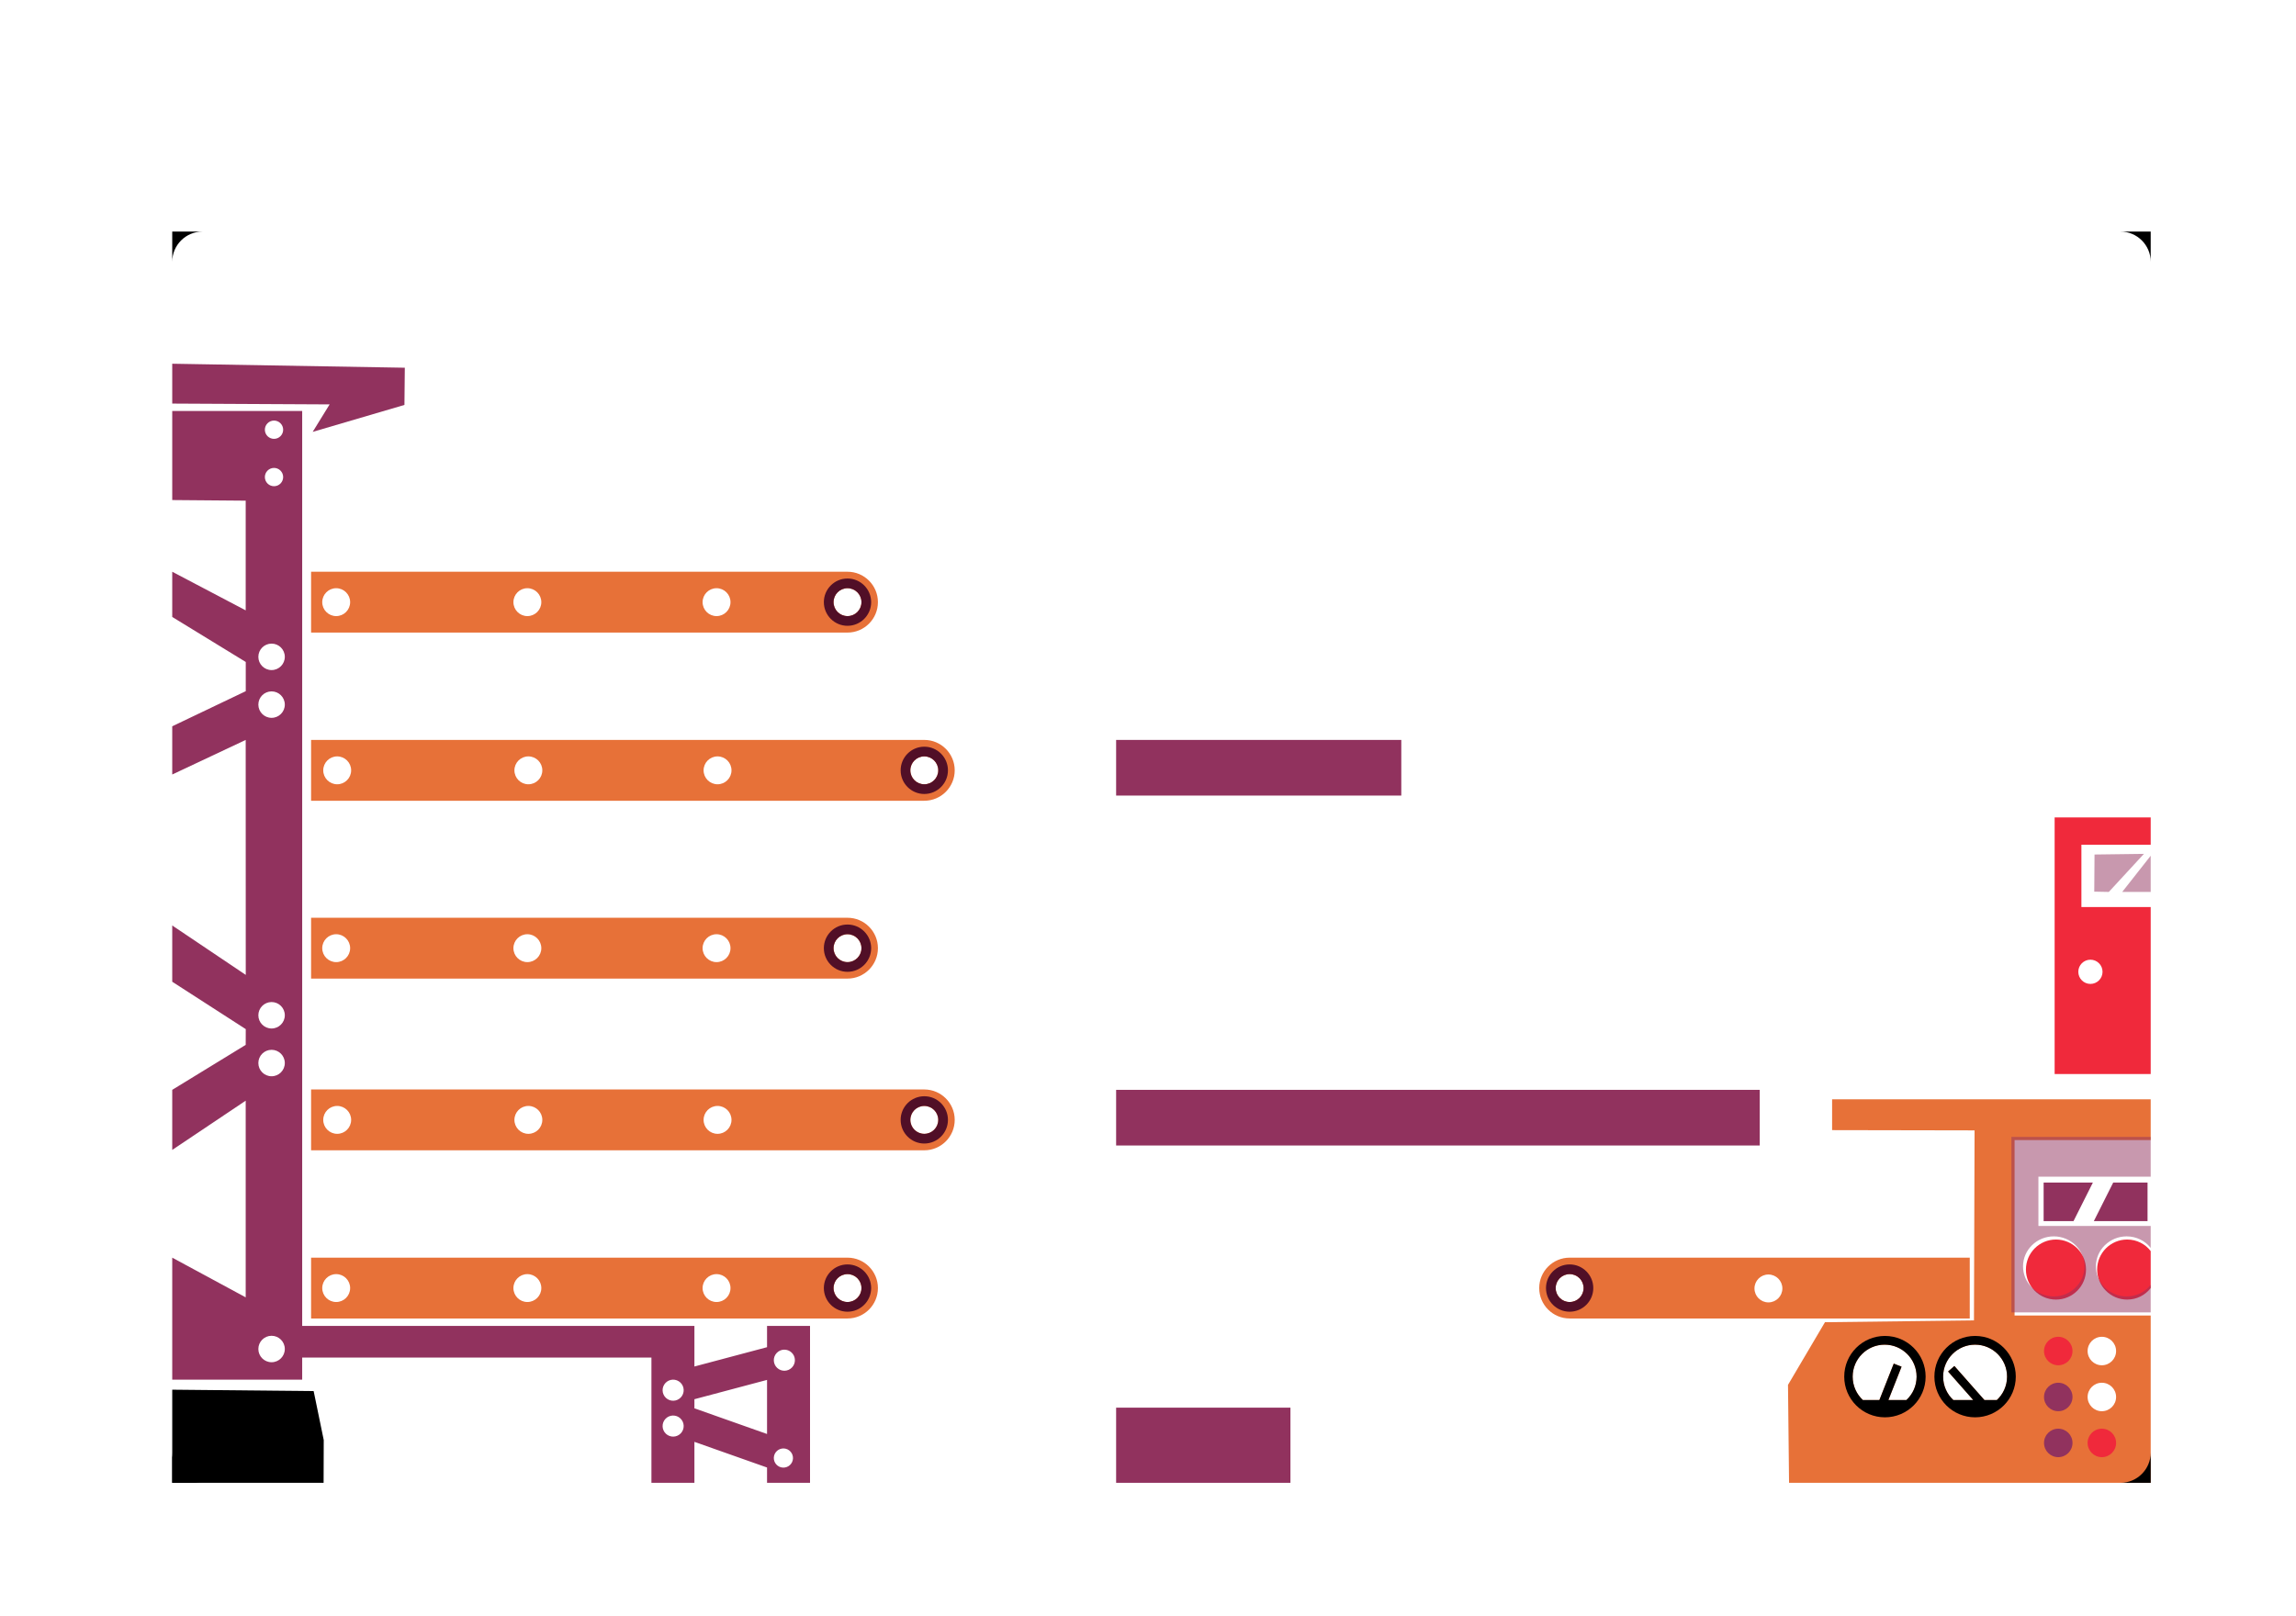
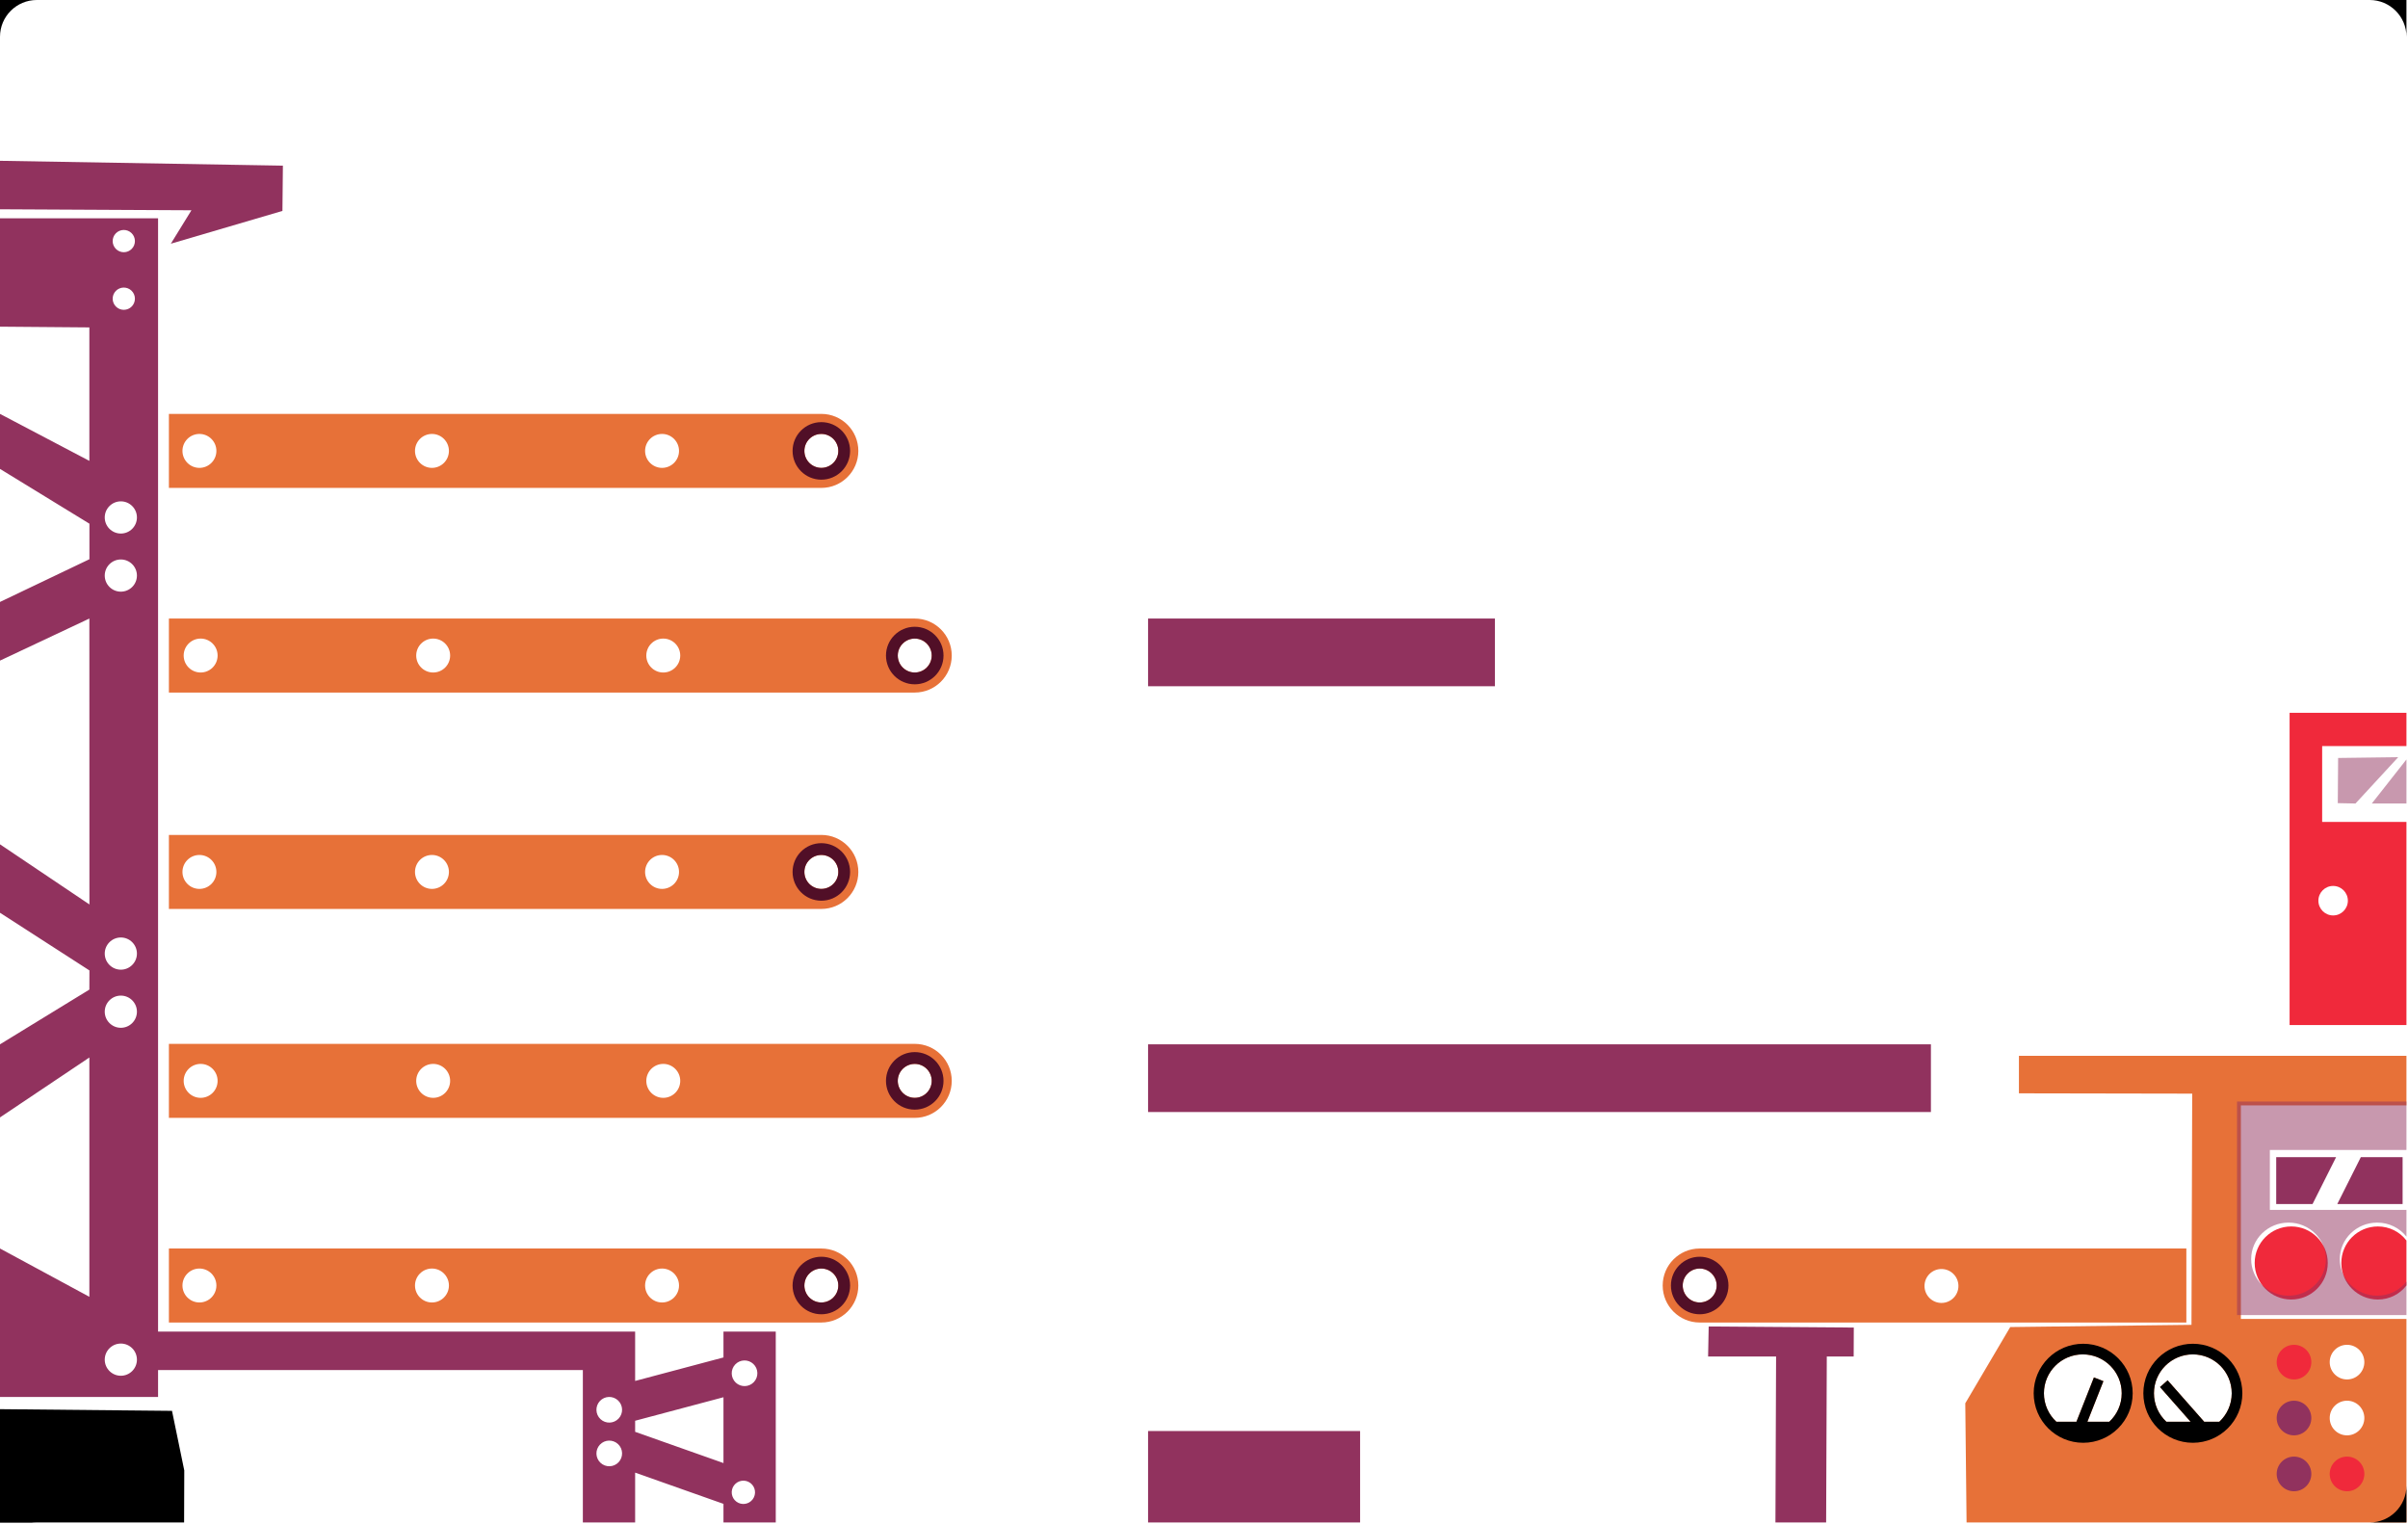
- <svg xmlns="http://www.w3.org/2000/svg" width="100%" height="100%" viewBox="0 0 726 511" version="1.1" xml:space="preserve" style="fill-rule:evenodd;clip-rule:evenodd;stroke-linejoin:round;stroke-miterlimit:1.414;">
+ <svg xmlns="http://www.w3.org/2000/svg" width="100%" height="100%" viewBox="0 0 626 396" version="1.1" xml:space="preserve" style="fill-rule:evenodd;clip-rule:evenodd;stroke-linejoin:round;stroke-miterlimit:1.414;">
  <g id="MW.-56.-S.-F">
-     <rect x="352.921" y="234.021" width="90.172" height="17.599" style="fill:#91325e;" />
-     <rect x="352.921" y="344.695" width="203.514" height="17.599" style="fill:#91325e;" />
-     <rect x="352.921" y="445.21" width="55.121" height="23.769" style="fill:#91325e;" />
+     <rect x="298.46" y="160.776" width="90.172" height="17.599" style="fill:#91325e;" />
+     <rect x="298.46" y="271.45" width="203.514" height="17.599" style="fill:#91325e;" />
+     <rect x="298.46" y="371.965" width="55.121" height="23.769" style="fill:#91325e;" />
+     <path d="M481.892,352.602l-6.988,0l-0.169,43.132l-13.18,0l0.169,-43.132l-17.675,0l0.154,-7.807l37.721,0.276l-0.032,7.531Z" style="fill:#91325e;" />
    <g>
-       <path d="M292.264,234.021c5.309,0 9.619,4.31 9.619,9.619c0,5.308 -4.31,9.618 -9.619,9.618l-193.895,0l0,-19.237l193.895,0Zm-125.193,5.208c2.434,0 4.41,1.976 4.41,4.411c0,2.434 -1.976,4.41 -4.41,4.41c-2.434,0 -4.411,-1.976 -4.411,-4.41c0,-2.435 1.977,-4.411 4.411,-4.411Zm59.818,0c2.434,0 4.41,1.976 4.41,4.411c0,2.434 -1.976,4.41 -4.41,4.41c-2.434,0 -4.41,-1.976 -4.41,-4.41c0,-2.435 1.976,-4.411 4.41,-4.411Zm-120.268,0c2.434,0 4.41,1.976 4.41,4.411c0,2.434 -1.976,4.41 -4.41,4.41c-2.434,0 -4.41,-1.976 -4.41,-4.41c0,-2.435 1.976,-4.411 4.41,-4.411Zm185.643,0c2.434,0 4.411,1.976 4.411,4.411c0,2.434 -1.977,4.41 -4.411,4.41c-2.434,0 -4.41,-1.976 -4.41,-4.41c0,-2.435 1.976,-4.411 4.41,-4.411Z" style="fill:#e77138;" />
-       <path d="M292.264,236.161c4.128,0 7.479,3.351 7.479,7.479c0,4.127 -3.351,7.478 -7.479,7.478c-4.127,0 -7.478,-3.351 -7.478,-7.478c0,-4.128 3.351,-7.479 7.478,-7.479Zm0,3.068c2.434,0 4.411,1.976 4.411,4.411c0,2.434 -1.977,4.41 -4.411,4.41c-2.434,0 -4.41,-1.976 -4.41,-4.41c0,-2.435 1.976,-4.411 4.41,-4.411Z" style="fill:#510f27;" />
+       <path d="M237.804,160.776c5.308,0 9.618,4.31 9.618,9.619c0,5.309 -4.31,9.619 -9.618,9.619l-193.895,0l0,-19.238l193.895,0Zm-125.194,5.209c2.434,0 4.41,1.976 4.41,4.41c0,2.434 -1.976,4.41 -4.41,4.41c-2.434,0 -4.41,-1.976 -4.41,-4.41c0,-2.434 1.976,-4.41 4.41,-4.41Zm59.818,0c2.434,0 4.411,1.976 4.411,4.41c0,2.434 -1.977,4.41 -4.411,4.41c-2.434,0 -4.41,-1.976 -4.41,-4.41c0,-2.434 1.976,-4.41 4.41,-4.41Zm-120.268,0c2.434,0 4.41,1.976 4.41,4.41c0,2.434 -1.976,4.41 -4.41,4.41c-2.434,0 -4.41,-1.976 -4.41,-4.41c0,-2.434 1.976,-4.41 4.41,-4.41Zm185.644,0c2.434,0 4.41,1.976 4.41,4.41c0,2.434 -1.976,4.41 -4.41,4.41c-2.435,0 -4.411,-1.976 -4.411,-4.41c0,-2.434 1.976,-4.41 4.411,-4.41Z" style="fill:#e77138;" />
+       <path d="M237.804,162.916c4.127,0 7.478,3.351 7.478,7.479c0,4.127 -3.351,7.478 -7.478,7.478c-4.128,0 -7.479,-3.351 -7.479,-7.478c0,-4.128 3.351,-7.479 7.479,-7.479Zm0,3.069c2.434,0 4.41,1.976 4.41,4.41c0,2.434 -1.976,4.41 -4.41,4.41c-2.435,0 -4.411,-1.976 -4.411,-4.41c0,-2.434 1.976,-4.41 4.411,-4.41Z" style="fill:#510f27;" />
    </g>
    <g>
-       <path d="M292.264,344.576c5.309,0 9.619,4.31 9.619,9.618c0,5.309 -4.31,9.619 -9.619,9.619l-193.895,0l0,-19.237l193.895,0Zm-125.193,5.208c2.434,0 4.41,1.976 4.41,4.41c0,2.435 -1.976,4.411 -4.41,4.411c-2.434,0 -4.411,-1.976 -4.411,-4.411c0,-2.434 1.977,-4.41 4.411,-4.41Zm59.818,0c2.434,0 4.41,1.976 4.41,4.41c0,2.435 -1.976,4.411 -4.41,4.411c-2.434,0 -4.41,-1.976 -4.41,-4.411c0,-2.434 1.976,-4.41 4.41,-4.41Zm-120.268,0c2.434,0 4.41,1.976 4.41,4.41c0,2.435 -1.976,4.411 -4.41,4.411c-2.434,0 -4.41,-1.976 -4.41,-4.411c0,-2.434 1.976,-4.41 4.41,-4.41Zm185.643,0c2.434,0 4.411,1.976 4.411,4.41c0,2.435 -1.977,4.411 -4.411,4.411c-2.434,0 -4.41,-1.976 -4.41,-4.411c0,-2.434 1.976,-4.41 4.41,-4.41Z" style="fill:#e77138;" />
-       <path d="M292.264,346.716c4.128,0 7.479,3.351 7.479,7.478c0,4.128 -3.351,7.479 -7.479,7.479c-4.127,0 -7.478,-3.351 -7.478,-7.479c0,-4.127 3.351,-7.478 7.478,-7.478Zm0,3.068c2.434,0 4.411,1.976 4.411,4.41c0,2.435 -1.977,4.411 -4.411,4.411c-2.434,0 -4.41,-1.976 -4.41,-4.411c0,-2.434 1.976,-4.41 4.41,-4.41Z" style="fill:#510f27;" />
+       <path d="M237.804,271.331c5.308,0 9.618,4.31 9.618,9.619c0,5.308 -4.31,9.618 -9.618,9.618l-193.895,0l0,-19.237l193.895,0Zm-125.194,5.208c2.434,0 4.41,1.977 4.41,4.411c0,2.434 -1.976,4.41 -4.41,4.41c-2.434,0 -4.41,-1.976 -4.41,-4.41c0,-2.434 1.976,-4.411 4.41,-4.411Zm59.818,0c2.434,0 4.411,1.977 4.411,4.411c0,2.434 -1.977,4.41 -4.411,4.41c-2.434,0 -4.41,-1.976 -4.41,-4.41c0,-2.434 1.976,-4.411 4.41,-4.411Zm-120.268,0c2.434,0 4.41,1.977 4.41,4.411c0,2.434 -1.976,4.41 -4.41,4.41c-2.434,0 -4.41,-1.976 -4.41,-4.41c0,-2.434 1.976,-4.411 4.41,-4.411Zm185.644,0c2.434,0 4.41,1.977 4.41,4.411c0,2.434 -1.976,4.41 -4.41,4.41c-2.435,0 -4.411,-1.976 -4.411,-4.41c0,-2.434 1.976,-4.411 4.411,-4.411Z" style="fill:#e77138;" />
+       <path d="M237.804,273.471c4.127,0 7.478,3.351 7.478,7.479c0,4.127 -3.351,7.478 -7.478,7.478c-4.128,0 -7.479,-3.351 -7.479,-7.478c0,-4.128 3.351,-7.479 7.479,-7.479Zm0,3.068c2.434,0 4.41,1.977 4.41,4.411c0,2.434 -1.976,4.41 -4.41,4.41c-2.435,0 -4.411,-1.976 -4.411,-4.41c0,-2.434 1.976,-4.411 4.411,-4.411Z" style="fill:#510f27;" />
    </g>
    <g>
-       <path d="M267.982,180.829c5.309,0 9.619,4.31 9.619,9.619c0,5.309 -4.31,9.619 -9.619,9.619l-169.613,0l0,-19.238l169.613,0Zm-101.227,5.209c2.434,0 4.41,1.976 4.41,4.41c0,2.434 -1.976,4.41 -4.41,4.41c-2.434,0 -4.41,-1.976 -4.41,-4.41c0,-2.434 1.976,-4.41 4.41,-4.41Zm59.818,0c2.434,0 4.411,1.976 4.411,4.41c0,2.434 -1.977,4.41 -4.411,4.41c-2.434,0 -4.41,-1.976 -4.41,-4.41c0,-2.434 1.976,-4.41 4.41,-4.41Zm-120.268,0c2.434,0 4.41,1.976 4.41,4.41c0,2.434 -1.976,4.41 -4.41,4.41c-2.434,0 -4.41,-1.976 -4.41,-4.41c0,-2.434 1.976,-4.41 4.41,-4.41Zm161.677,0c2.435,0 4.411,1.976 4.411,4.41c0,2.434 -1.976,4.41 -4.411,4.41c-2.434,0 -4.41,-1.976 -4.41,-4.41c0,-2.434 1.976,-4.41 4.41,-4.41Z" style="fill:#e77138;" />
-       <path d="M267.982,182.969c4.128,0 7.479,3.351 7.479,7.479c0,4.127 -3.351,7.478 -7.479,7.478c-4.127,0 -7.478,-3.351 -7.478,-7.478c0,-4.128 3.351,-7.479 7.478,-7.479Zm0,3.069c2.435,0 4.411,1.976 4.411,4.41c0,2.434 -1.976,4.41 -4.411,4.41c-2.434,0 -4.41,-1.976 -4.41,-4.41c0,-2.434 1.976,-4.41 4.41,-4.41Z" style="fill:#510f27;" />
+       <path d="M213.522,107.584c5.308,0 9.618,4.31 9.618,9.619c0,5.309 -4.31,9.619 -9.618,9.619l-169.613,0l0,-19.238l169.613,0Zm-101.228,5.209c2.434,0 4.411,1.976 4.411,4.41c0,2.434 -1.977,4.41 -4.411,4.41c-2.434,0 -4.41,-1.976 -4.41,-4.41c0,-2.434 1.976,-4.41 4.41,-4.41Zm59.819,0c2.434,0 4.41,1.976 4.41,4.41c0,2.434 -1.976,4.41 -4.41,4.41c-2.435,0 -4.411,-1.976 -4.411,-4.41c0,-2.434 1.976,-4.41 4.411,-4.41Zm-120.269,0c2.434,0 4.411,1.976 4.411,4.41c0,2.434 -1.977,4.41 -4.411,4.41c-2.434,0 -4.41,-1.976 -4.41,-4.41c0,-2.434 1.976,-4.41 4.41,-4.41Zm161.678,0c2.434,0 4.41,1.976 4.41,4.41c0,2.434 -1.976,4.41 -4.41,4.41c-2.434,0 -4.411,-1.976 -4.411,-4.41c0,-2.434 1.977,-4.41 4.411,-4.41Z" style="fill:#e77138;" />
+       <path d="M213.522,109.725c4.127,0 7.478,3.351 7.478,7.478c0,4.128 -3.351,7.479 -7.478,7.479c-4.128,0 -7.479,-3.351 -7.479,-7.479c0,-4.127 3.351,-7.478 7.479,-7.478Zm0,3.068c2.434,0 4.41,1.976 4.41,4.41c0,2.434 -1.976,4.41 -4.41,4.41c-2.434,0 -4.411,-1.976 -4.411,-4.41c0,-2.434 1.977,-4.41 4.411,-4.41Z" style="fill:#510f27;" />
    </g>
    <g>
-       <path d="M496.324,397.767c-5.309,0 -9.619,4.31 -9.619,9.619c0,5.309 4.31,9.619 9.619,9.619l126.516,0l0,-19.238l-126.516,0Zm62.854,5.329c-2.434,0 -4.41,1.977 -4.41,4.411c0,2.434 1.976,4.41 4.41,4.41c2.434,0 4.41,-1.976 4.41,-4.41c0,-2.434 -1.976,-4.411 -4.41,-4.411Zm-62.854,-0.12c-2.434,0 -4.41,1.976 -4.41,4.41c0,2.434 1.976,4.41 4.41,4.41c2.434,0 4.41,-1.976 4.41,-4.41c0,-2.434 -1.976,-4.41 -4.41,-4.41Z" style="fill:#e77138;" />
-       <path d="M496.324,399.908c-4.128,0 -7.479,3.351 -7.479,7.478c0,4.128 3.351,7.479 7.479,7.479c4.127,0 7.478,-3.351 7.478,-7.479c0,-4.127 -3.351,-7.478 -7.478,-7.478Zm0,3.068c-2.434,0 -4.41,1.976 -4.41,4.41c0,2.434 1.976,4.41 4.41,4.41c2.434,0 4.41,-1.976 4.41,-4.41c0,-2.434 -1.976,-4.41 -4.41,-4.41Z" style="fill:#510f27;" />
+       <path d="M441.863,324.523c-5.309,0 -9.619,4.31 -9.619,9.618c0,5.309 4.31,9.619 9.619,9.619l126.516,0l0,-19.237l-126.516,0Zm62.854,5.329c-2.434,0 -4.41,1.976 -4.41,4.41c0,2.434 1.976,4.41 4.41,4.41c2.435,0 4.411,-1.976 4.411,-4.41c0,-2.434 -1.976,-4.41 -4.411,-4.41Zm-62.854,-0.121c-2.434,0 -4.41,1.976 -4.41,4.41c0,2.435 1.976,4.411 4.41,4.411c2.434,0 4.41,-1.976 4.41,-4.411c0,-2.434 -1.976,-4.41 -4.41,-4.41Z" style="fill:#e77138;" />
+       <path d="M441.863,326.663c-4.127,0 -7.478,3.351 -7.478,7.478c0,4.128 3.351,7.479 7.478,7.479c4.128,0 7.479,-3.351 7.479,-7.479c0,-4.127 -3.351,-7.478 -7.479,-7.478Zm0,3.068c-2.434,0 -4.41,1.976 -4.41,4.41c0,2.435 1.976,4.411 4.41,4.411c2.434,0 4.41,-1.976 4.41,-4.411c0,-2.434 -1.976,-4.41 -4.41,-4.41Z" style="fill:#510f27;" />
    </g>
    <g>
-       <path d="M267.982,290.267c5.309,0 9.619,4.31 9.619,9.619c0,5.309 -4.31,9.619 -9.619,9.619l-169.613,0l0,-19.238l169.613,0Zm-101.227,5.209c2.434,0 4.41,1.976 4.41,4.41c0,2.434 -1.976,4.41 -4.41,4.41c-2.434,0 -4.41,-1.976 -4.41,-4.41c0,-2.434 1.976,-4.41 4.41,-4.41Zm59.818,0c2.434,0 4.411,1.976 4.411,4.41c0,2.434 -1.977,4.41 -4.411,4.41c-2.434,0 -4.41,-1.976 -4.41,-4.41c0,-2.434 1.976,-4.41 4.41,-4.41Zm-120.268,0c2.434,0 4.41,1.976 4.41,4.41c0,2.434 -1.976,4.41 -4.41,4.41c-2.434,0 -4.41,-1.976 -4.41,-4.41c0,-2.434 1.976,-4.41 4.41,-4.41Zm161.677,0c2.435,0 4.411,1.976 4.411,4.41c0,2.434 -1.976,4.41 -4.411,4.41c-2.434,0 -4.41,-1.976 -4.41,-4.41c0,-2.434 1.976,-4.41 4.41,-4.41Z" style="fill:#e77138;" />
-       <path d="M267.982,292.407c4.128,0 7.479,3.351 7.479,7.479c0,4.127 -3.351,7.478 -7.479,7.478c-4.127,0 -7.478,-3.351 -7.478,-7.478c0,-4.128 3.351,-7.479 7.478,-7.479Zm0,3.069c2.435,0 4.411,1.976 4.411,4.41c0,2.434 -1.976,4.41 -4.411,4.41c-2.434,0 -4.41,-1.976 -4.41,-4.41c0,-2.434 1.976,-4.41 4.41,-4.41Z" style="fill:#510f27;" />
+       <path d="M213.522,217.022c5.308,0 9.618,4.31 9.618,9.619c0,5.309 -4.31,9.619 -9.618,9.619l-169.613,0l0,-19.238l169.613,0Zm-101.228,5.209c2.434,0 4.411,1.976 4.411,4.41c0,2.434 -1.977,4.41 -4.411,4.41c-2.434,0 -4.41,-1.976 -4.41,-4.41c0,-2.434 1.976,-4.41 4.41,-4.41Zm59.819,0c2.434,0 4.41,1.976 4.41,4.41c0,2.434 -1.976,4.41 -4.41,4.41c-2.435,0 -4.411,-1.976 -4.411,-4.41c0,-2.434 1.976,-4.41 4.411,-4.41Zm-120.269,0c2.434,0 4.411,1.976 4.411,4.41c0,2.434 -1.977,4.41 -4.411,4.41c-2.434,0 -4.41,-1.976 -4.41,-4.41c0,-2.434 1.976,-4.41 4.41,-4.41Zm161.678,0c2.434,0 4.41,1.976 4.41,4.41c0,2.434 -1.976,4.41 -4.41,4.41c-2.434,0 -4.411,-1.976 -4.411,-4.41c0,-2.434 1.977,-4.41 4.411,-4.41Z" style="fill:#e77138;" />
+       <path d="M213.522,219.163c4.127,0 7.478,3.351 7.478,7.478c0,4.128 -3.351,7.479 -7.478,7.479c-4.128,0 -7.479,-3.351 -7.479,-7.479c0,-4.127 3.351,-7.478 7.479,-7.478Zm0,3.068c2.434,0 4.41,1.976 4.41,4.41c0,2.434 -1.976,4.41 -4.41,4.41c-2.434,0 -4.411,-1.976 -4.411,-4.41c0,-2.434 1.977,-4.41 4.411,-4.41Z" style="fill:#510f27;" />
    </g>
    <g>
-       <path d="M267.982,397.767c5.309,0 9.619,4.31 9.619,9.619c0,5.309 -4.31,9.619 -9.619,9.619l-169.613,0l0,-19.238l169.613,0Zm-101.227,5.209c2.434,0 4.41,1.976 4.41,4.41c0,2.434 -1.976,4.41 -4.41,4.41c-2.434,0 -4.41,-1.976 -4.41,-4.41c0,-2.434 1.976,-4.41 4.41,-4.41Zm59.818,0c2.434,0 4.411,1.976 4.411,4.41c0,2.434 -1.977,4.41 -4.411,4.41c-2.434,0 -4.41,-1.976 -4.41,-4.41c0,-2.434 1.976,-4.41 4.41,-4.41Zm-120.268,0c2.434,0 4.41,1.976 4.41,4.41c0,2.434 -1.976,4.41 -4.41,4.41c-2.434,0 -4.41,-1.976 -4.41,-4.41c0,-2.434 1.976,-4.41 4.41,-4.41Zm161.677,0c2.435,0 4.411,1.976 4.411,4.41c0,2.434 -1.976,4.41 -4.411,4.41c-2.434,0 -4.41,-1.976 -4.41,-4.41c0,-2.434 1.976,-4.41 4.41,-4.41Z" style="fill:#e77138;" />
-       <path d="M267.982,399.908c4.128,0 7.479,3.351 7.479,7.478c0,4.128 -3.351,7.479 -7.479,7.479c-4.127,0 -7.478,-3.351 -7.478,-7.479c0,-4.127 3.351,-7.478 7.478,-7.478Zm0,3.068c2.435,0 4.411,1.976 4.411,4.41c0,2.434 -1.976,4.41 -4.411,4.41c-2.434,0 -4.41,-1.976 -4.41,-4.41c0,-2.434 1.976,-4.41 4.41,-4.41Z" style="fill:#510f27;" />
+       <path d="M213.522,324.523c5.308,0 9.618,4.31 9.618,9.618c0,5.309 -4.31,9.619 -9.618,9.619l-169.613,0l0,-19.237l169.613,0Zm-101.228,5.208c2.434,0 4.411,1.976 4.411,4.41c0,2.435 -1.977,4.411 -4.411,4.411c-2.434,0 -4.41,-1.976 -4.41,-4.411c0,-2.434 1.976,-4.41 4.41,-4.41Zm59.819,0c2.434,0 4.41,1.976 4.41,4.41c0,2.435 -1.976,4.411 -4.41,4.411c-2.435,0 -4.411,-1.976 -4.411,-4.411c0,-2.434 1.976,-4.41 4.411,-4.41Zm-120.269,0c2.434,0 4.411,1.976 4.411,4.41c0,2.435 -1.977,4.411 -4.411,4.411c-2.434,0 -4.41,-1.976 -4.41,-4.411c0,-2.434 1.976,-4.41 4.41,-4.41Zm161.678,0c2.434,0 4.41,1.976 4.41,4.41c0,2.435 -1.976,4.411 -4.41,4.411c-2.434,0 -4.411,-1.976 -4.411,-4.411c0,-2.434 1.977,-4.41 4.411,-4.41Z" style="fill:#e77138;" />
+       <path d="M213.522,326.663c4.127,0 7.478,3.351 7.478,7.478c0,4.128 -3.351,7.479 -7.478,7.479c-4.128,0 -7.479,-3.351 -7.479,-7.479c0,-4.127 3.351,-7.478 7.479,-7.478Zm0,3.068c2.434,0 4.41,1.976 4.41,4.41c0,2.435 -1.976,4.411 -4.41,4.411c-2.434,0 -4.411,-1.976 -4.411,-4.411c0,-2.434 1.977,-4.41 4.411,-4.41Z" style="fill:#510f27;" />
    </g>
    <g>
-       <path d="M680.056,267.173l-21.912,0l0,19.71l21.912,0l0,52.799l-30.377,0l0,-81.151l30.377,0l0,8.642Zm-19.059,36.356c2.115,0 3.831,1.717 3.831,3.832c0,2.114 -1.716,3.831 -3.831,3.831c-2.115,0 -3.832,-1.717 -3.832,-3.831c0,-2.115 1.717,-3.832 3.832,-3.832Z" style="fill:#f0293b;" />
-       <path d="M662.295,270.264l-0.089,11.742l4.607,0.092l11.103,-12.04l-15.621,0.206Z" style="fill:#91325e;fill-opacity:0.502;" />
-       <path d="M671.051,282.098l9.005,-11.446l0,11.446l-9.005,0Z" style="fill:#91325e;fill-opacity:0.502;" />
+       <path d="M625.596,193.928l-21.912,0l0,19.71l21.912,0l0,52.8l-30.378,0l0,-81.152l30.378,0l0,8.642Zm-19.06,36.356c2.115,0 3.832,1.717 3.832,3.832c0,2.115 -1.717,3.832 -3.832,3.832c-2.115,0 -3.832,-1.717 -3.832,-3.832c0,-2.115 1.717,-3.832 3.832,-3.832Z" style="fill:#f0293b;" />
+       <path d="M607.834,197.019l-0.088,11.743l4.606,0.091l11.103,-12.04l-15.621,0.206Z" style="fill:#91325e;fill-opacity:0.502;" />
+       <path d="M616.591,208.853l9.005,-11.446l0,11.446l-9.005,0Z" style="fill:#91325e;fill-opacity:0.502;" />
    </g>
-     <path d="M680.056,360.571l-43.044,0l0,55.503l43.044,0m-114.352,52.905l-0.335,-30.978l11.688,-19.816l47.116,-0.573l0.189,-60.097l-45.047,-0.083l0.002,-9.75l100.739,0l0,121.297l-114.352,0Zm98.905,-31.649c2.485,0 4.503,2.017 4.503,4.502c0,2.485 -2.018,4.503 -4.503,4.503c-2.485,0 -4.502,-2.018 -4.502,-4.503c0,-2.485 2.017,-4.502 4.502,-4.502Zm-33.201,5.471c1.987,-1.846 3.23,-4.481 3.23,-7.404c0,-5.58 -4.53,-10.11 -10.11,-10.11c-5.579,0 -10.109,4.53 -10.109,10.11c0,2.923 1.243,5.558 3.229,7.404l6.296,0l-7.956,-9.016l1.988,-1.755l9.505,10.771l3.927,0Zm-28.603,0c1.987,-1.846 3.23,-4.481 3.23,-7.404c0,-5.58 -4.53,-10.11 -10.11,-10.11c-5.579,0 -10.109,4.53 -10.109,10.11c0,2.923 1.243,5.558 3.229,7.404l5.219,0l4.547,-11.522l2.467,0.974l-4.163,10.548l5.69,0Zm61.804,-20.002c2.485,0 4.503,2.018 4.503,4.503c0,2.485 -2.018,4.502 -4.503,4.502c-2.485,0 -4.502,-2.017 -4.502,-4.502c0,-2.485 2.017,-4.503 4.502,-4.503Z" style="fill:#e77138;" />
+     <path d="M625.596,287.327l-43.044,0l0,55.502l43.044,0m-114.353,52.905l-0.334,-30.978l11.687,-19.816l47.116,-0.573l0.189,-60.097l-45.046,-0.082l0.001,-9.751l100.74,0l0,121.297l-114.353,0Zm98.906,-31.649c2.485,0 4.502,2.018 4.502,4.503c0,2.485 -2.017,4.502 -4.502,4.502c-2.485,0 -4.503,-2.017 -4.503,-4.502c0,-2.485 2.018,-4.503 4.503,-4.503Zm-33.201,5.472c1.986,-1.847 3.229,-4.482 3.229,-7.405c0,-5.58 -4.53,-10.109 -10.109,-10.109c-5.58,0 -10.11,4.529 -10.11,10.109c0,2.923 1.243,5.558 3.23,7.405l6.295,0l-7.956,-9.017l1.988,-1.755l9.505,10.772l3.928,0Zm-28.603,0c1.986,-1.847 3.229,-4.482 3.229,-7.405c0,-5.58 -4.53,-10.109 -10.109,-10.109c-5.58,0 -10.11,4.529 -10.11,10.109c0,2.923 1.243,5.558 3.23,7.405l5.218,0l4.547,-11.522l2.467,0.973l-4.163,10.549l5.691,0Zm61.804,-20.003c2.485,0 4.502,2.018 4.502,4.503c0,2.485 -2.017,4.503 -4.502,4.503c-2.485,0 -4.503,-2.018 -4.503,-4.503c0,-2.485 2.018,-4.503 4.503,-4.503Z" style="fill:#e77138;" />
    <g>
      <g>
-         <path d="M646.199,374.023l15.572,0l-6.122,12.187l-9.45,0l0,-12.187Z" style="fill:#91325e;" />
-         <path d="M679.056,386.21l-16.978,0l6.121,-12.187l10.857,0l0,12.187Z" style="fill:#91325e;" />
-         <circle cx="650.102" cy="401.534" r="9.498" style="fill:#f0293b;" />
-         <path d="M680.056,407.374c-1.699,2.232 -4.402,3.657 -7.435,3.657c-5.242,0 -9.498,-4.256 -9.498,-9.497c0,-5.242 4.256,-9.498 9.498,-9.498c3.033,0 5.736,1.425 7.435,3.657l0,11.681Z" style="fill:#f0293b;" />
-         <path d="M649.406,391.036c5.364,0 9.718,4.256 9.718,9.498c0,5.241 -4.354,9.497 -9.718,9.497c-5.363,0 -9.718,-4.256 -9.718,-9.497c0,-5.242 4.355,-9.498 9.718,-9.498Zm30.65,24.038l-44.044,0l0,-55.503l44.044,0l0,12.584l-35.505,0l0,15.581l35.505,0l0,6.957c-1.739,-2.232 -4.504,-3.657 -7.608,-3.657c-5.364,0 -9.718,4.256 -9.718,9.498c0,5.241 4.354,9.497 9.718,9.497c3.104,0 5.869,-1.425 7.608,-3.657l0,8.7Z" style="fill:#91325e;fill-opacity:0.502;" />
+         <path d="M591.739,300.778l15.571,0l-6.122,12.187l-9.449,0l0,-12.187Z" style="fill:#91325e;" />
+         <path d="M624.596,312.965l-16.979,0l6.122,-12.187l10.857,0l0,12.187Z" style="fill:#91325e;" />
+         <circle cx="595.641" cy="328.289" r="9.498" style="fill:#f0293b;" />
+         <path d="M625.596,334.129c-1.7,2.233 -4.403,3.657 -7.436,3.657c-5.242,0 -9.497,-4.255 -9.497,-9.497c0,-5.242 4.255,-9.498 9.497,-9.498c3.033,0 5.736,1.425 7.436,3.657l0,11.681Z" style="fill:#f0293b;" />
+         <path d="M594.945,317.791c5.364,0 9.719,4.256 9.719,9.498c0,5.242 -4.355,9.497 -9.719,9.497c-5.363,0 -9.718,-4.255 -9.718,-9.497c0,-5.242 4.355,-9.498 9.718,-9.498Zm30.651,24.038l-44.044,0l0,-55.502l44.044,0l0,12.583l-35.506,0l0,15.581l35.506,0l0,6.957c-1.74,-2.232 -4.505,-3.657 -7.609,-3.657c-5.363,0 -9.718,4.256 -9.718,9.498c0,5.242 4.355,9.497 9.718,9.497c3.104,0 5.869,-1.424 7.609,-3.657l0,8.7Z" style="fill:#91325e;fill-opacity:0.502;" />
      </g>
      <g>
-         <path d="M624.528,422.528c7.103,0 12.869,5.766 12.869,12.869c0,7.102 -5.766,12.868 -12.869,12.868c-7.102,0 -12.868,-5.766 -12.868,-12.868c0,-7.103 5.766,-12.869 12.868,-12.869Zm6.88,20.273c1.987,-1.846 3.23,-4.481 3.23,-7.404c0,-5.58 -4.53,-10.11 -10.11,-10.11c-5.579,0 -10.109,4.53 -10.109,10.11c0,2.923 1.243,5.558 3.229,7.404l6.296,0l-7.956,-9.016l1.988,-1.755l9.505,10.771l3.927,0Z" />
-         <path d="M596.019,422.528c7.102,0 12.868,5.766 12.868,12.869c0,7.102 -5.766,12.868 -12.868,12.868c-7.103,0 -12.869,-5.766 -12.869,-12.868c0,-7.103 5.766,-12.869 12.869,-12.869Zm6.786,20.273c1.987,-1.846 3.23,-4.481 3.23,-7.404c0,-5.58 -4.53,-10.11 -10.11,-10.11c-5.579,0 -10.109,4.53 -10.109,10.11c0,2.923 1.243,5.558 3.229,7.404l5.219,0l4.547,-11.522l2.467,0.974l-4.163,10.548l5.69,0Z" />
-         <circle cx="650.826" cy="427.302" r="4.503" style="fill:#f0293b;" />
-         <circle cx="650.826" cy="441.832" r="4.503" style="fill:#91325e;" />
-         <circle cx="650.826" cy="456.363" r="4.503" style="fill:#91325e;" />
-         <circle cx="664.609" cy="456.363" r="4.503" style="fill:#f0293b;" />
+         <path d="M570.068,349.283c7.102,0 12.868,5.767 12.868,12.869c0,7.103 -5.766,12.869 -12.868,12.869c-7.103,0 -12.869,-5.766 -12.869,-12.869c0,-7.102 5.766,-12.869 12.869,-12.869Zm6.88,20.274c1.986,-1.847 3.229,-4.482 3.229,-7.405c0,-5.58 -4.53,-10.109 -10.109,-10.109c-5.58,0 -10.11,4.529 -10.11,10.109c0,2.923 1.243,5.558 3.23,7.405l6.295,0l-7.956,-9.017l1.988,-1.755l9.505,10.772l3.928,0Z" />
+         <path d="M541.558,349.283c7.102,0 12.869,5.767 12.869,12.869c0,7.103 -5.767,12.869 -12.869,12.869c-7.103,0 -12.869,-5.766 -12.869,-12.869c0,-7.102 5.766,-12.869 12.869,-12.869Zm6.787,20.274c1.986,-1.847 3.229,-4.482 3.229,-7.405c0,-5.58 -4.53,-10.109 -10.109,-10.109c-5.58,0 -10.11,4.529 -10.11,10.109c0,2.923 1.243,5.558 3.23,7.405l5.218,0l4.547,-11.522l2.467,0.973l-4.163,10.549l5.691,0Z" />
+         <circle cx="596.365" cy="354.057" r="4.503" style="fill:#f0293b;" />
+         <circle cx="596.365" cy="368.588" r="4.503" style="fill:#91325e;" />
+         <circle cx="596.365" cy="383.118" r="4.503" style="fill:#91325e;" />
+         <circle cx="610.149" cy="383.118" r="4.503" style="fill:#f0293b;" />
      </g>
    </g>
-     <path d="M680.056,468.979l-9.558,0c5.275,-0.001 9.558,-4.283 9.558,-9.559l0,9.559Zm0,-395.734l0,9.559c0,-5.276 -4.282,-9.559 -9.558,-9.559l-606.478,0c-5.277,0 -9.559,4.283 -9.559,9.559l0,376.616c0,5.275 4.282,9.558 9.559,9.559l-9.559,0l0,-395.734l625.595,0Z" />
-     <path d="M54.461,115.039l73.541,1.264l-0.118,11.766l-29.013,8.523l5.357,-8.691l-49.767,-0.258l0,-12.604" style="fill:#91325e;" />
-     <path d="M95.553,419.364l124.022,0l0,12.83l22.966,-6.108l0,-6.722l13.592,0l0,49.615l-13.592,0l0,-4.837l-22.966,-8.12l0,12.957l-13.592,0l0,-39.618l-110.43,0l0,6.993l-41.092,0l0,-38.587l23.23,12.557l0,-62.205l-23.23,15.574l0,-18.998l23.23,-14.226l0.018,-4.98l-23.248,-14.989l0,-17.791l23.248,15.63l-0.018,-74.318l-23.23,10.935l0,-15.247l23.248,-11.106l0,-9.238l-23.248,-14.236l0,-14.3l23.23,12.215l0,-34.696l-23.23,-0.193l0,-28.163l41.092,0l0,289.372Zm154.593,43.586c-0.997,1.343 -2.897,1.623 -4.24,0.625c-1.342,-0.997 -1.622,-2.897 -0.625,-4.24c0.998,-1.343 2.898,-1.623 4.24,-0.625c1.343,0.997 1.623,2.897 0.625,4.24Zm-34.865,-9.636c-1.258,1.343 -3.37,1.411 -4.712,0.153c-1.343,-1.258 -1.411,-3.37 -0.153,-4.712c1.258,-1.343 3.37,-1.411 4.712,-0.153c1.343,1.258 1.411,3.37 0.153,4.712Zm4.294,-10.775l0,2.879l22.966,8.12l0,-17.107l-22.966,6.108Zm-4.294,-0.572c-1.258,1.342 -3.37,1.411 -4.712,0.153c-1.343,-1.258 -1.411,-3.37 -0.153,-4.713c1.258,-1.342 3.37,-1.411 4.712,-0.153c1.343,1.259 1.411,3.37 0.153,4.713Zm35.168,-9.488c-1.258,1.343 -3.369,1.412 -4.712,0.153c-1.343,-1.258 -1.411,-3.369 -0.153,-4.712c1.258,-1.343 3.37,-1.411 4.713,-0.153c1.342,1.258 1.411,3.37 0.152,4.712Zm-164.574,-10.003c2.308,0 4.183,1.874 4.183,4.183c0,2.309 -1.875,4.183 -4.183,4.183c-2.309,0 -4.184,-1.874 -4.184,-4.183c0,-2.309 1.875,-4.183 4.184,-4.183Zm0,-90.444c2.308,0 4.183,1.874 4.183,4.183c0,2.309 -1.875,4.183 -4.183,4.183c-2.309,0 -4.184,-1.874 -4.184,-4.183c0,-2.309 1.875,-4.183 4.184,-4.183Zm0,-15.108c2.308,0 4.183,1.874 4.183,4.183c0,2.309 -1.875,4.183 -4.183,4.183c-2.309,0 -4.184,-1.874 -4.184,-4.183c0,-2.309 1.875,-4.183 4.184,-4.183Zm0,-98.255c2.308,0 4.183,1.875 4.183,4.184c0,2.309 -1.875,4.183 -4.183,4.183c-2.309,0 -4.184,-1.874 -4.184,-4.183c0,-2.309 1.875,-4.184 4.184,-4.184Zm0,-15.108c2.308,0 4.183,1.875 4.183,4.184c0,2.308 -1.875,4.183 -4.183,4.183c-2.309,0 -4.184,-1.875 -4.184,-4.183c0,-2.309 1.875,-4.184 4.184,-4.184Zm2.85,-50.667c-1.108,1.148 -2.941,1.18 -4.089,0.072c-1.148,-1.109 -1.181,-2.941 -0.072,-4.09c1.109,-1.148 2.941,-1.18 4.089,-0.072c1.149,1.109 1.181,2.941 0.072,4.09Zm0,-14.974c-1.108,1.149 -2.941,1.181 -4.089,0.072c-1.148,-1.108 -1.181,-2.941 -0.072,-4.089c1.109,-1.148 2.941,-1.181 4.089,-0.072c1.149,1.109 1.181,2.941 0.072,4.089Z" style="fill:#91325e;" />
-     <path d="M54.461,439.527l44.716,0.44l3.189,15.489l-0.043,13.523l-47.862,0l0,-29.452Z" />
+     <path d="M625.596,395.734l-9.559,0c5.276,0 9.558,-4.283 9.559,-9.559l0,9.559Zm0,-395.734l0,9.559c0,-5.275 -4.283,-9.558 -9.559,-9.559l-606.478,0c-5.276,0.001 -9.559,4.284 -9.559,9.559l0,376.616c0,5.276 4.283,9.559 9.559,9.559l-9.559,0l0,-395.734l625.596,0Z" />
+     <path d="M0,41.795l73.542,1.263l-0.119,11.766l-29.013,8.523l5.357,-8.69l-49.767,-0.259l0,-12.603" style="fill:#91325e;" />
+     <path d="M41.092,346.119l124.022,0l0,12.83l22.966,-6.108l0,-6.722l13.593,0l0,49.615l-13.593,0l0,-4.837l-22.966,-8.119l0,12.956l-13.592,0l0,-39.617l-110.43,0l0,6.992l-41.092,0l0,-38.586l23.231,12.556l0,-62.205l-23.231,15.575l0,-18.999l23.231,-14.226l0.017,-4.98l-23.248,-14.989l0,-17.79l23.248,15.629l-0.017,-74.318l-23.231,10.935l0,-15.247l23.248,-11.105l0,-9.238l-23.248,-14.236l0,-14.301l23.231,12.215l0,-34.696l-23.231,-0.193l0,-28.163l41.092,0l0,289.372Zm154.594,43.586c-0.998,1.343 -2.898,1.623 -4.24,0.625c-1.343,-0.997 -1.623,-2.897 -0.626,-4.24c0.998,-1.342 2.898,-1.622 4.241,-0.625c1.342,0.998 1.622,2.898 0.625,4.24Zm-34.866,-9.635c-1.258,1.342 -3.369,1.411 -4.712,0.152c-1.343,-1.258 -1.411,-3.369 -0.153,-4.712c1.258,-1.343 3.37,-1.411 4.713,-0.153c1.342,1.258 1.411,3.37 0.152,4.713Zm4.294,-10.776l0,2.88l22.966,8.119l0,-17.107l-22.966,6.108Zm-4.294,-0.572c-1.258,1.343 -3.369,1.411 -4.712,0.153c-1.343,-1.258 -1.411,-3.37 -0.153,-4.712c1.258,-1.343 3.37,-1.411 4.713,-0.153c1.342,1.258 1.411,3.37 0.152,4.712Zm35.169,-9.487c-1.259,1.342 -3.37,1.411 -4.713,0.153c-1.342,-1.259 -1.411,-3.37 -0.153,-4.713c1.259,-1.342 3.37,-1.411 4.713,-0.153c1.342,1.259 1.411,3.37 0.153,4.713Zm-164.575,-10.004c2.309,0 4.183,1.875 4.183,4.183c0,2.309 -1.874,4.184 -4.183,4.184c-2.309,0 -4.183,-1.875 -4.183,-4.184c0,-2.308 1.874,-4.183 4.183,-4.183Zm0,-90.444c2.309,0 4.183,1.875 4.183,4.184c0,2.308 -1.874,4.183 -4.183,4.183c-2.309,0 -4.183,-1.875 -4.183,-4.183c0,-2.309 1.874,-4.184 4.183,-4.184Zm0,-15.108c2.309,0 4.183,1.875 4.183,4.183c0,2.309 -1.874,4.184 -4.183,4.184c-2.309,0 -4.183,-1.875 -4.183,-4.184c0,-2.308 1.874,-4.183 4.183,-4.183Zm0,-98.254c2.309,0 4.183,1.874 4.183,4.183c0,2.309 -1.874,4.183 -4.183,4.183c-2.309,0 -4.183,-1.874 -4.183,-4.183c0,-2.309 1.874,-4.183 4.183,-4.183Zm0,-15.108c2.309,0 4.183,1.874 4.183,4.183c0,2.309 -1.874,4.183 -4.183,4.183c-2.309,0 -4.183,-1.874 -4.183,-4.183c0,-2.309 1.874,-4.183 4.183,-4.183Zm2.851,-50.668c-1.109,1.148 -2.941,1.181 -4.09,0.072c-1.148,-1.109 -1.181,-2.941 -0.072,-4.089c1.109,-1.149 2.941,-1.181 4.09,-0.073c1.148,1.109 1.18,2.942 0.072,4.09Zm0,-14.973c-1.109,1.148 -2.941,1.18 -4.09,0.072c-1.148,-1.109 -1.181,-2.941 -0.072,-4.09c1.109,-1.148 2.941,-1.18 4.09,-0.072c1.148,1.109 1.18,2.941 0.072,4.09Z" style="fill:#91325e;" />
+     <path d="M0,366.282l44.716,0.441l3.189,15.488l-0.043,13.523l-47.862,0l0,-29.452Z" />
  </g>
</svg>
